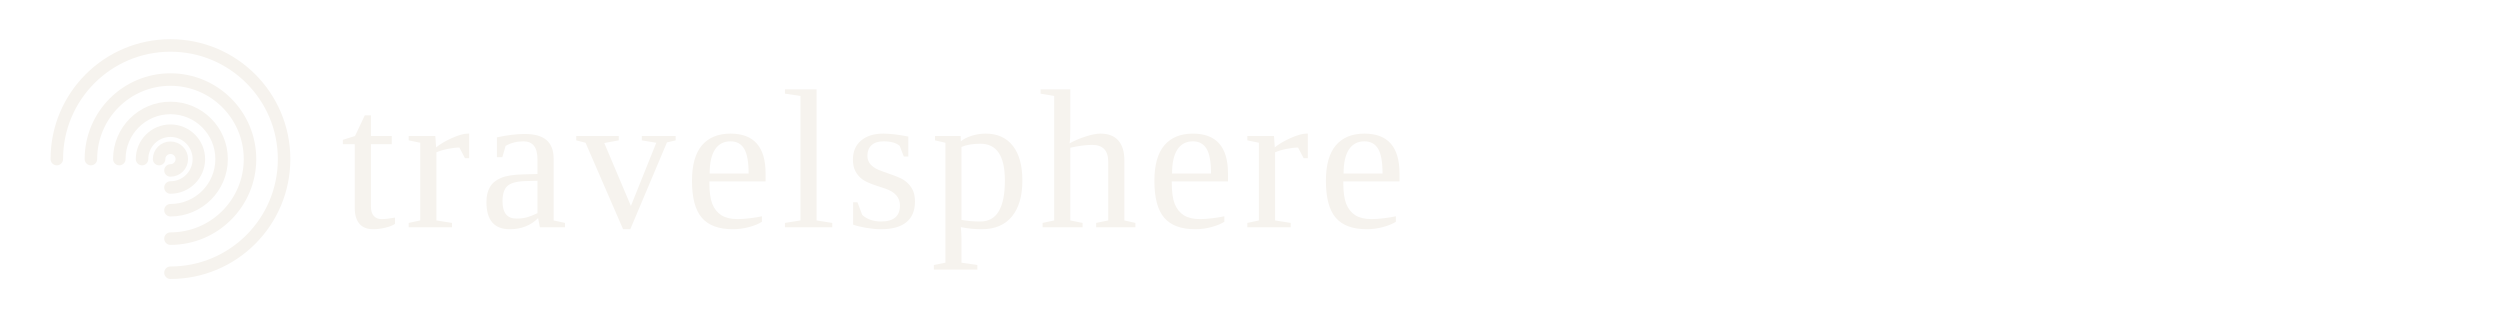
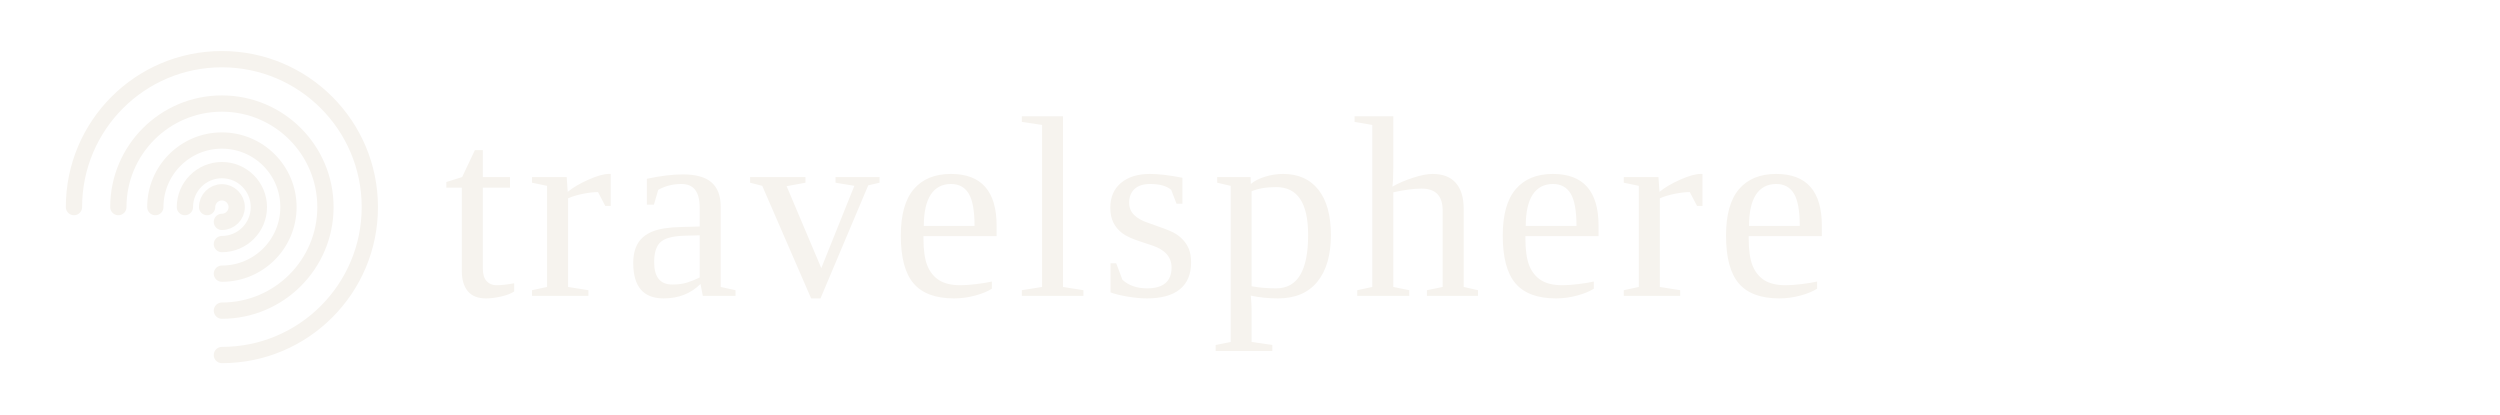
- <svg xmlns="http://www.w3.org/2000/svg" viewBox="0 0 440 56" width="440" height="56">
+ <svg xmlns="http://www.w3.org/2000/svg" viewBox="0 0 338 56" width="338" height="56">
  <g transform="translate(4,4)" fill="none" stroke="#f6f3ee" stroke-width="2.2" stroke-linecap="round">
    <path d="M24 24c0-1.1.9-2 2-2s2 .9 2 2-.9 2-2 2" />
    <path d="M21 24c0-2.76 2.24-5 5-5s5 2.24 5 5-2.24 5-5 5" />
    <path d="M17 24c0-4.97 4.03-9 9-9s9 4.03 9 9-4.03 9-9 9" />
    <path d="M12 24c0-7.73 6.27-14 14-14s14 6.27 14 14-6.27 14-14 14" />
    <path d="M6 24c0-11.05 8.95-20 20-20s20 8.95 20 20-8.95 20-20 20" />
  </g>
  <text x="60" y="40" font-family="Georgia, 'Times New Roman', serif" font-size="35" font-weight="400" fill="#f6f3ee" letter-spacing="1.5">travelsphere</text>
</svg>
